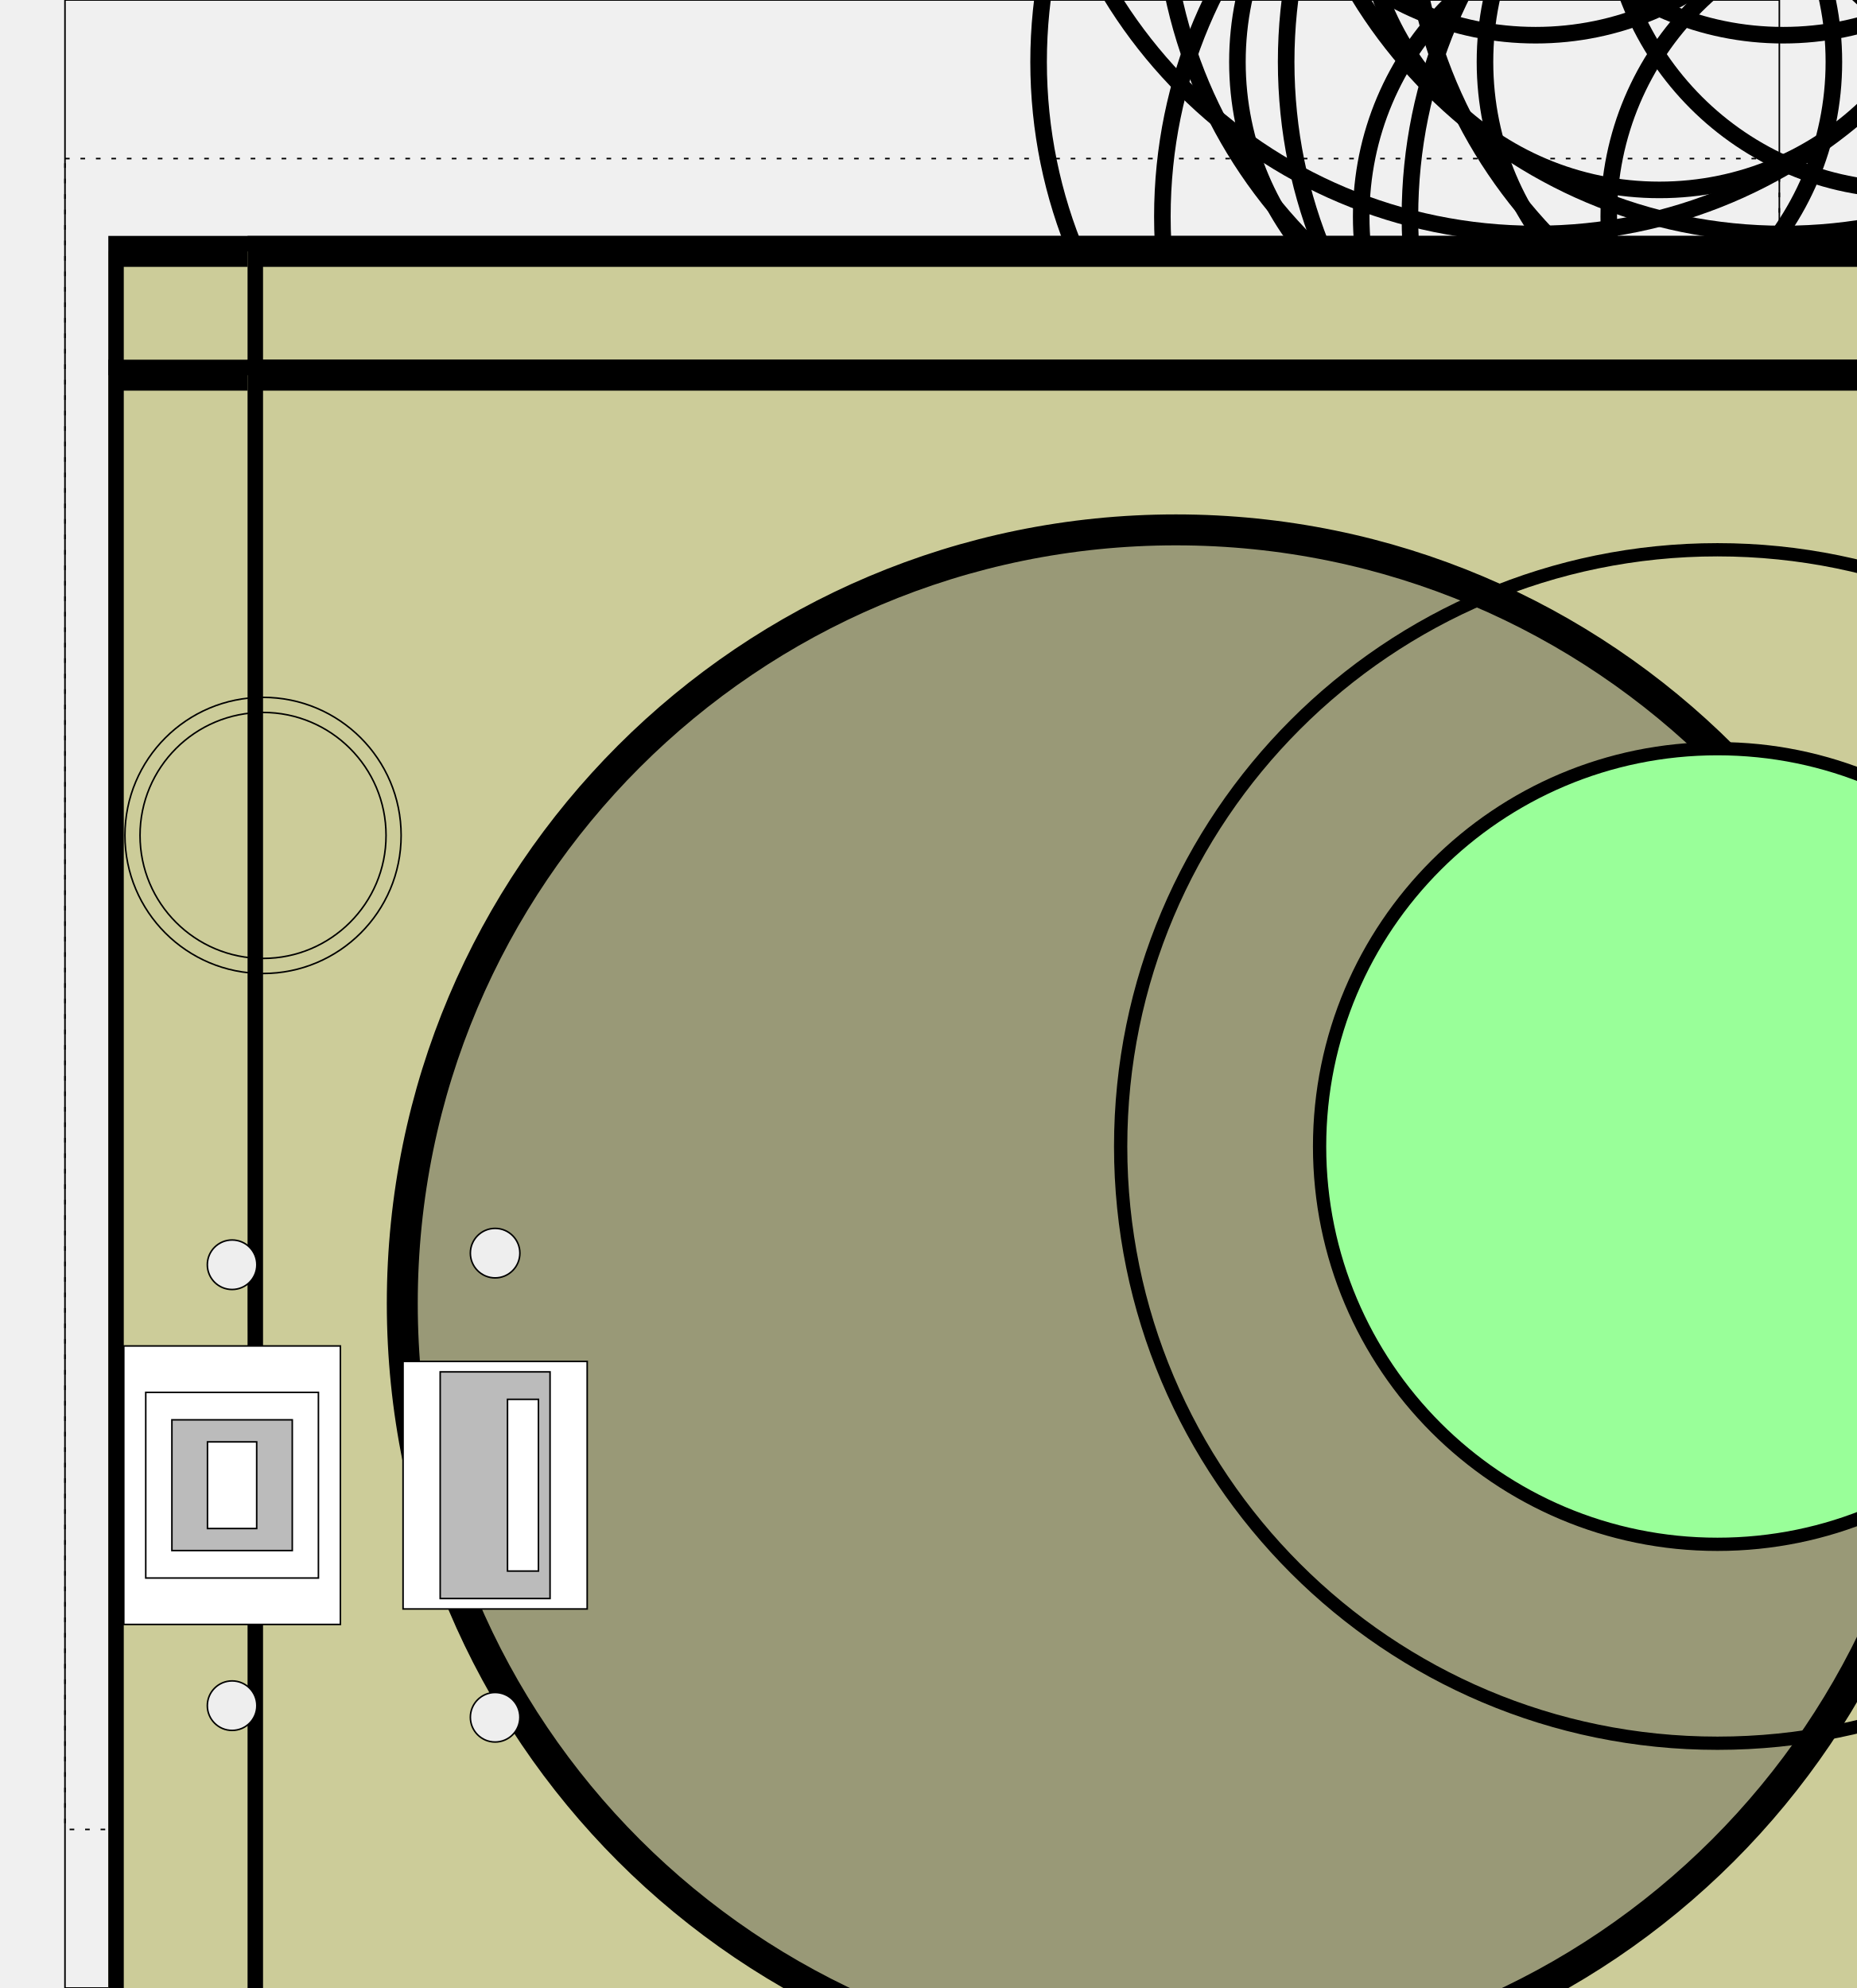
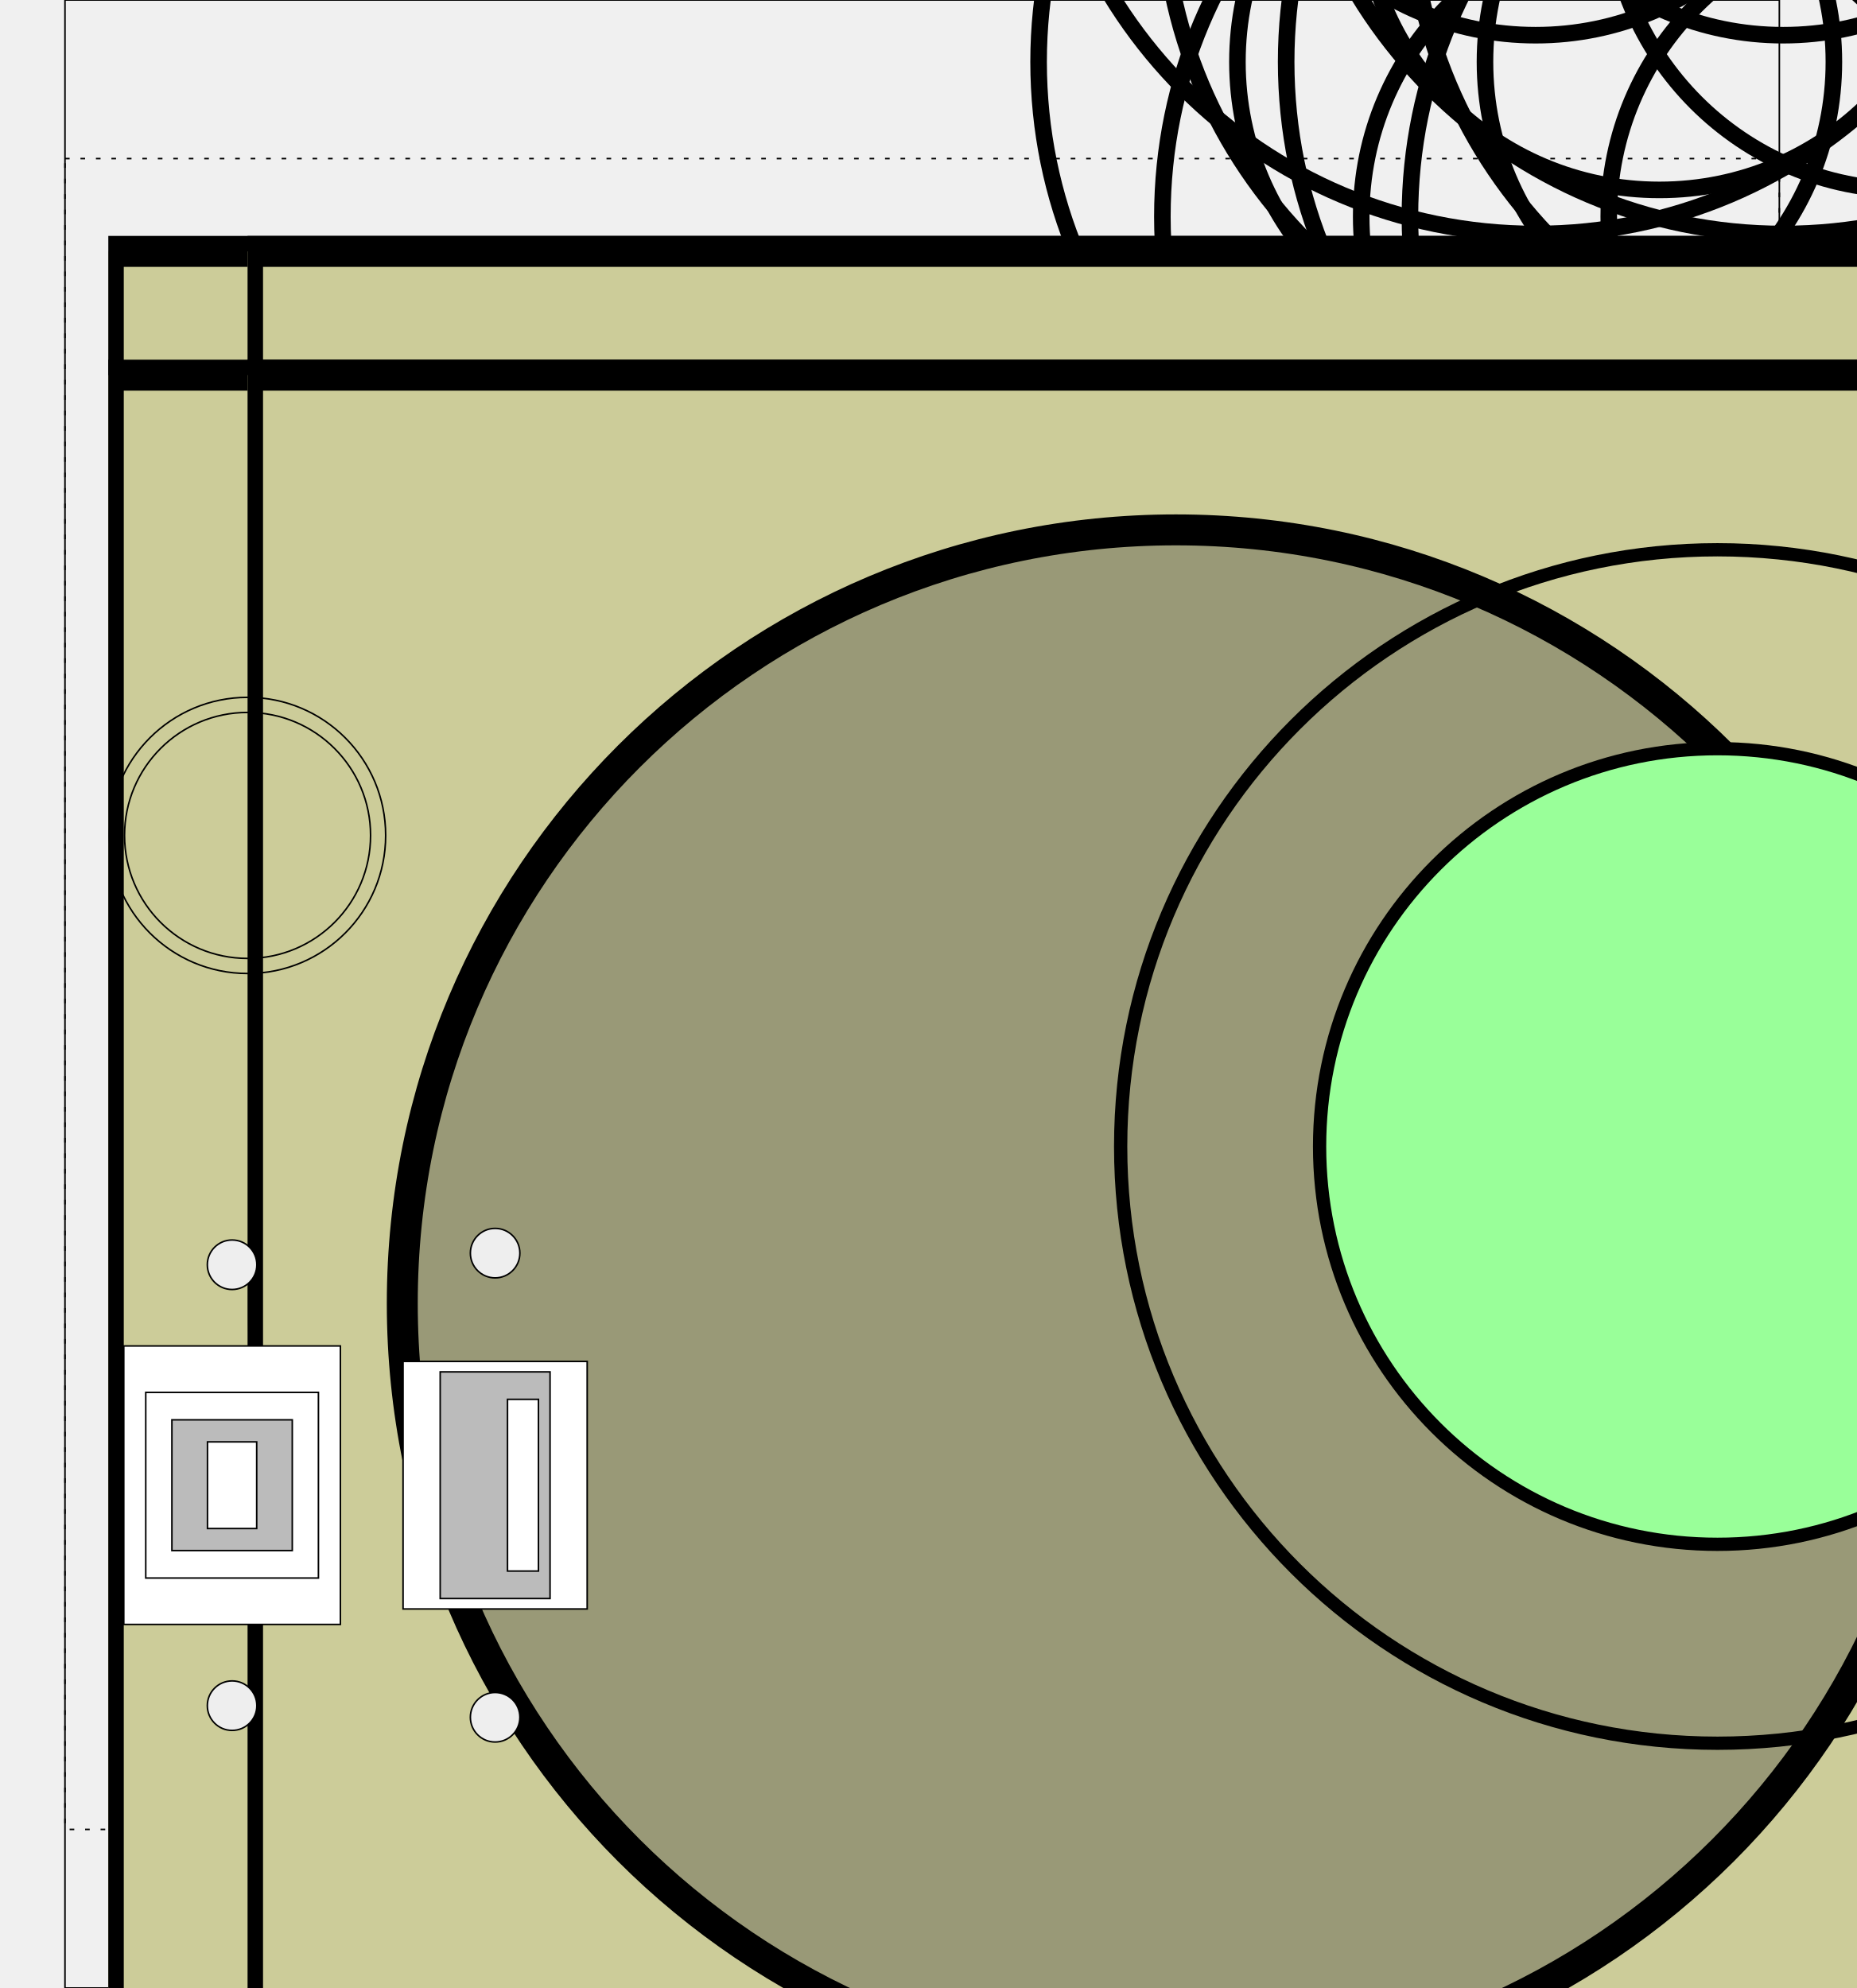
<svg xmlns="http://www.w3.org/2000/svg" viewBox="-75 0 120 128.5" overflow="visible">
  <style>
        rect, circle {
            fill: none;
            stroke: black;
            stroke-width: 0.1;
        }
        g.hide rect {
            visibility: hidden;
        }
        g.hide rect.keep {
            visibility: visible;
        }
    </style>
  <g class="xhide">
    <defs>
      <symbol id="Thoniconn-vertical" width="9" height="12" viewBox="-4.5 -6 9 12">
        <circle r="3" />
        <circle r="1.8" />
      </symbol>
      <symbol id="Thoniconn-vertical-ud" width="9" height="12" viewBox="-4.5 -6 9 12">
        <circle r="3" />
        <circle r="1.8" />
      </symbol>
      <symbol id="Thoniconn-horizontal" height="9" width="12" viewBox="-6 -4.5 12 9">
        <circle r="3" />
        <circle r="1.8" />
      </symbol>
      <symbol id="RGBled" height="7.8" width="7.8" viewBox="-3.9 -3.9 7.8 7.8">
        <circle r="2.7" style="fill:#CE6" />
      </symbol>
      <symbol id="SongHuei" height="12.5" width="10.6" viewBox="-5.3 -5.5 10.6 12.5">
        <circle r="3.2" />
        <circle r="3.0" />
      </symbol>
      <symbol id="oled091" height="21.844" width="33.02" viewBox="0 0 21.844 33.02">
        <circle cx="2.54" cy="2.54" r="1.27" />
        <circle cx="30.48" cy="2.54" r="1.27" />
        <circle cx="2.54" cy="19.304" r="1.27" />
        <circle cx="30.48" cy="19.304" r="1.27" />
        <rect x="2.54" y="5.207" width="29.972" height="11.43" style="fill:#444" />
      </symbol>
      <symbol id="SMDtact" height="6" width="6" viewBox="-3 -3 6 6">
        <rect x="-3" y="-3" width="6" height="6" style="fill:#CC9" />
        <circle r="2.5" style="fill:#997" />
      </symbol>
      <symbol id="Deltron" height="17.9" width="17.9" viewBox="-8.93 -8.93 17.9 17.9">
        <circle r="7.95" />
        <circle r="8.925" />
      </symbol>
      <symbol id="SparkfunRGBencoder" width="14" height="14.5" viewBox="-7 -7 14 14.5">
        <circle r="4.5" />
        <circle r="3" style="fill:#9F9" />
      </symbol>
    </defs>
    <rect class="keep" x="-70.8" y="0" width="110.8" height="128.5" />
    <rect class="keep" x="-70.8" y="10.25" width="110.8" height="108" stroke-dasharray="0.3 0.7" stroke="#666" />
    <g id="pcb-area" transform="translate(0, 10.25)">
      <g transform="translate(0, -76)">
        <use href="#RGBled" x="5" y="76" />
        <use href="#RGBled" x="25" y="76" />
        <use href="#Thoniconn-vertical-ud" x="10" y="95.2" />
        <use href="#Thoniconn-vertical" x="0" y="87.2" />
        <use href="#Thoniconn-vertical-ud" x="31" y="95.2" />
        <use href="#Thoniconn-vertical" x="21" y="87.2" />
        <use href="#Thoniconn-vertical-ud" x="0" y="105.2" />
        <use href="#Thoniconn-vertical-ud" x="21" y="105.2" />
      </g>
      <g transform="translate(0, -41)">
        <use href="#Thoniconn-vertical-ud" x="0" y="96" />
        <use href="#Thoniconn-vertical" x="10" y="88" />
        <use href="#Thoniconn-vertical-ud" x="21" y="96" />
        <use href="#Thoniconn-vertical" x="31" y="88" />
      </g>
      <use href="#SongHuei" x="-28" y="96.5" />
      <use href="#SongHuei" x="-15" y="88.5" />
      <use href="#SongHuei" x="-28" y="80.5" />
      <use href="#SongHuei" x="-15" y="72.5" />
      <use href="#Thoniconn-vertical-ud" x="0" y="96" />
      <use href="#Thoniconn-vertical" x="10" y="88" />
      <use href="#Thoniconn-vertical-ud" x="21" y="96" />
      <use href="#Thoniconn-vertical" x="31" y="88" />
      <use href="#Thoniconn-vertical" x="0" y="80" />
      <use href="#Thoniconn-vertical" x="10" y="72" />
      <use href="#Thoniconn-vertical" x="21" y="80" />
      <use href="#Thoniconn-vertical" x="31" y="72" />
    </g>
    <g transform="rotate(-90 20 90) translate(36 -42)">
      <use href="#Thoniconn-vertical-ud" x="0" y="96" />
      <use href="#Thoniconn-vertical" x="10" y="88" />
      <use href="#Thoniconn-vertical-ud" x="21" y="96" />
      <use href="#Thoniconn-vertical" x="31" y="88" />
      <use href="#Thoniconn-vertical" x="0" y="80" />
      <use href="#Thoniconn-vertical" x="10" y="72" />
      <use href="#Thoniconn-vertical" x="21" y="80" />
      <use href="#Thoniconn-vertical" x="31" y="72" />
    </g>
    <use href="#oled091" x="-60" y="12" />
    <use href="#SMDtact" x="-68" y="12" />
    <use href="#SMDtact" x="-59" y="12" />
    <use href="#SMDtact" x="-68" y="20" />
    <use href="#SMDtact" x="-59" y="20" />
    <use href="#SparkfunRGBencoder" x="-24" y="12" />
-     <g transform="translate(-58 54)">
+     <g transform="translate(-59 54)">
      <circle r="7.95" />
      <circle r="8.925" />
    </g>
    <g transform="translate(-60 96)">
      <circle cy="-14.25" r="1.6" style="fill: #EEE" />
      <circle cy="14.25" r="1.6" style="fill: #EEE" />
      <rect y="-9" x="-7" height="18" width="14" style="fill:white" />
      <rect y="-6" x="-5.58" height="12" width="11.16" style="" />
      <rect y="-4.225" x="-3.89" height="8.45" width="7.78" style="fill:#BBB" />
      <rect y="-2.8" x="-1.59" height="5.6" width="3.18" style="fill:white" />
    </g>
    <g transform="translate(-43 96)">
      <circle cy="-15" r="1.6" style="fill: #EEE" />
      <circle cy="15" r="1.6" style="fill: #EEE" />
      <rect y="-8" x="-5.95" height="16" width="11.9" style="fill:white" />
      <rect y="-7.325" x="-3.55" height="14.65" width="7.1" style="fill:#BBB" />
      <rect y="-5.55" x="0.8" height="11.10" width="2" style="fill:white" />
    </g>
  </g>
</svg>
